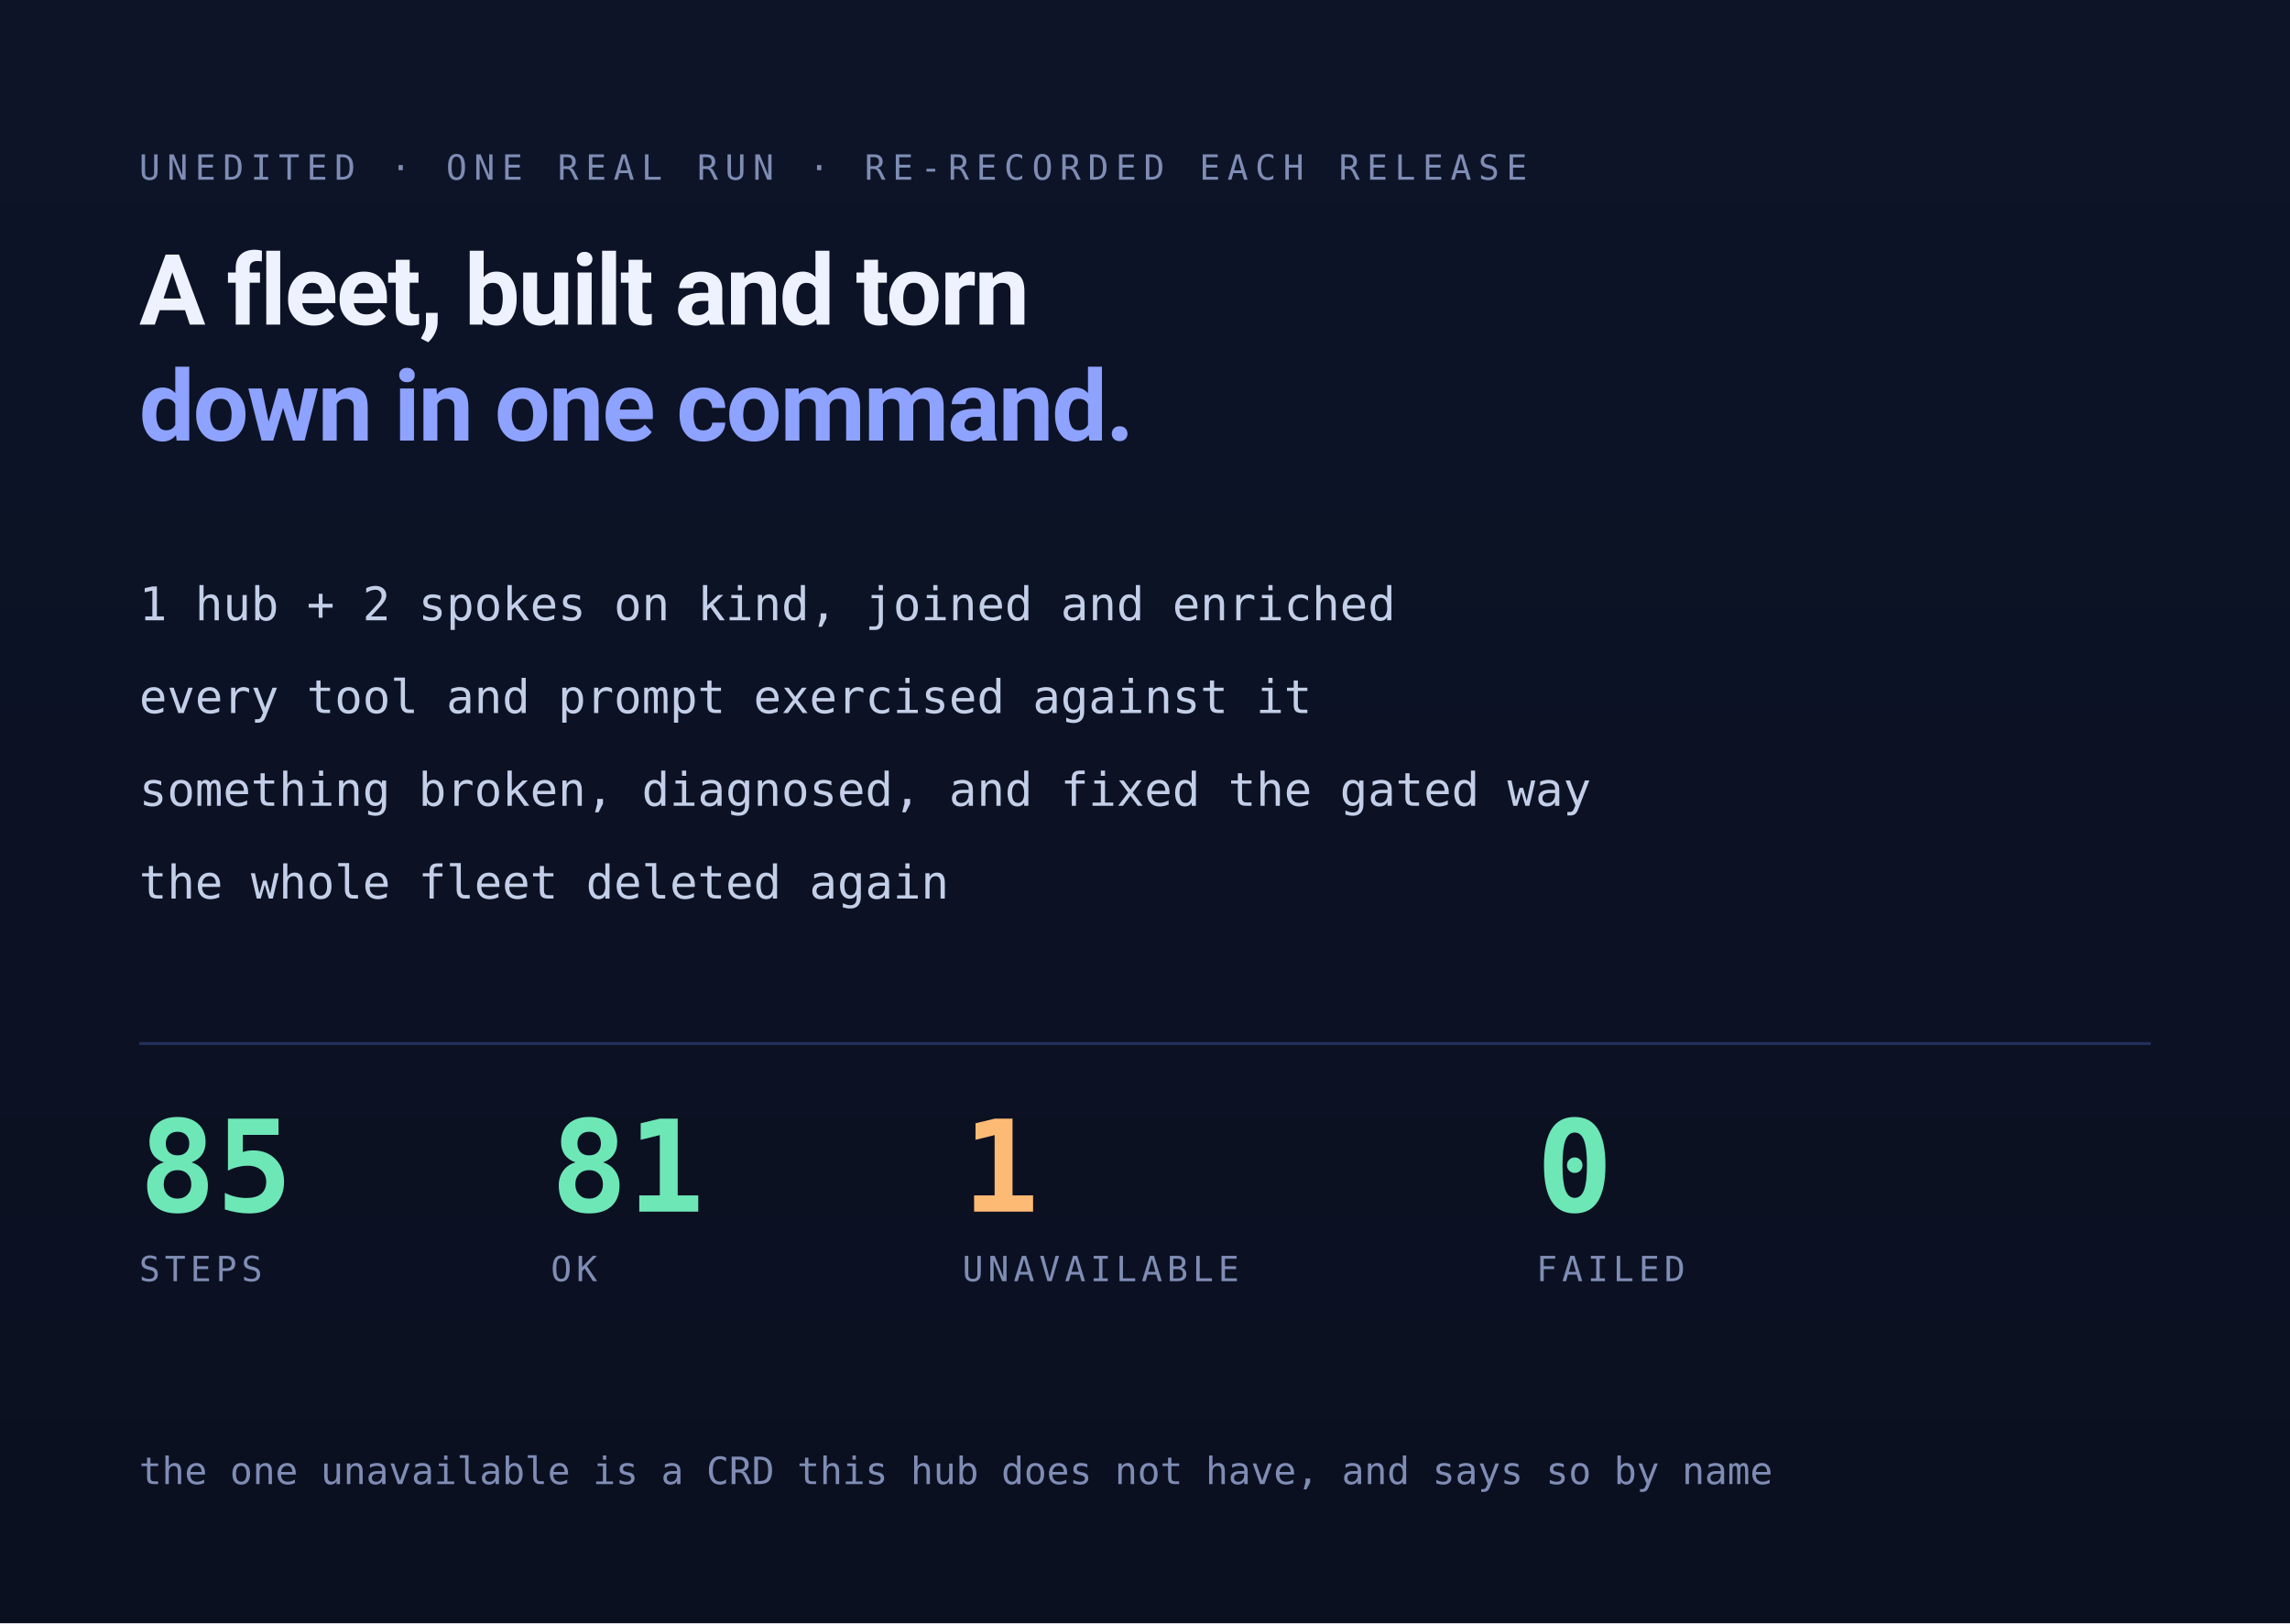
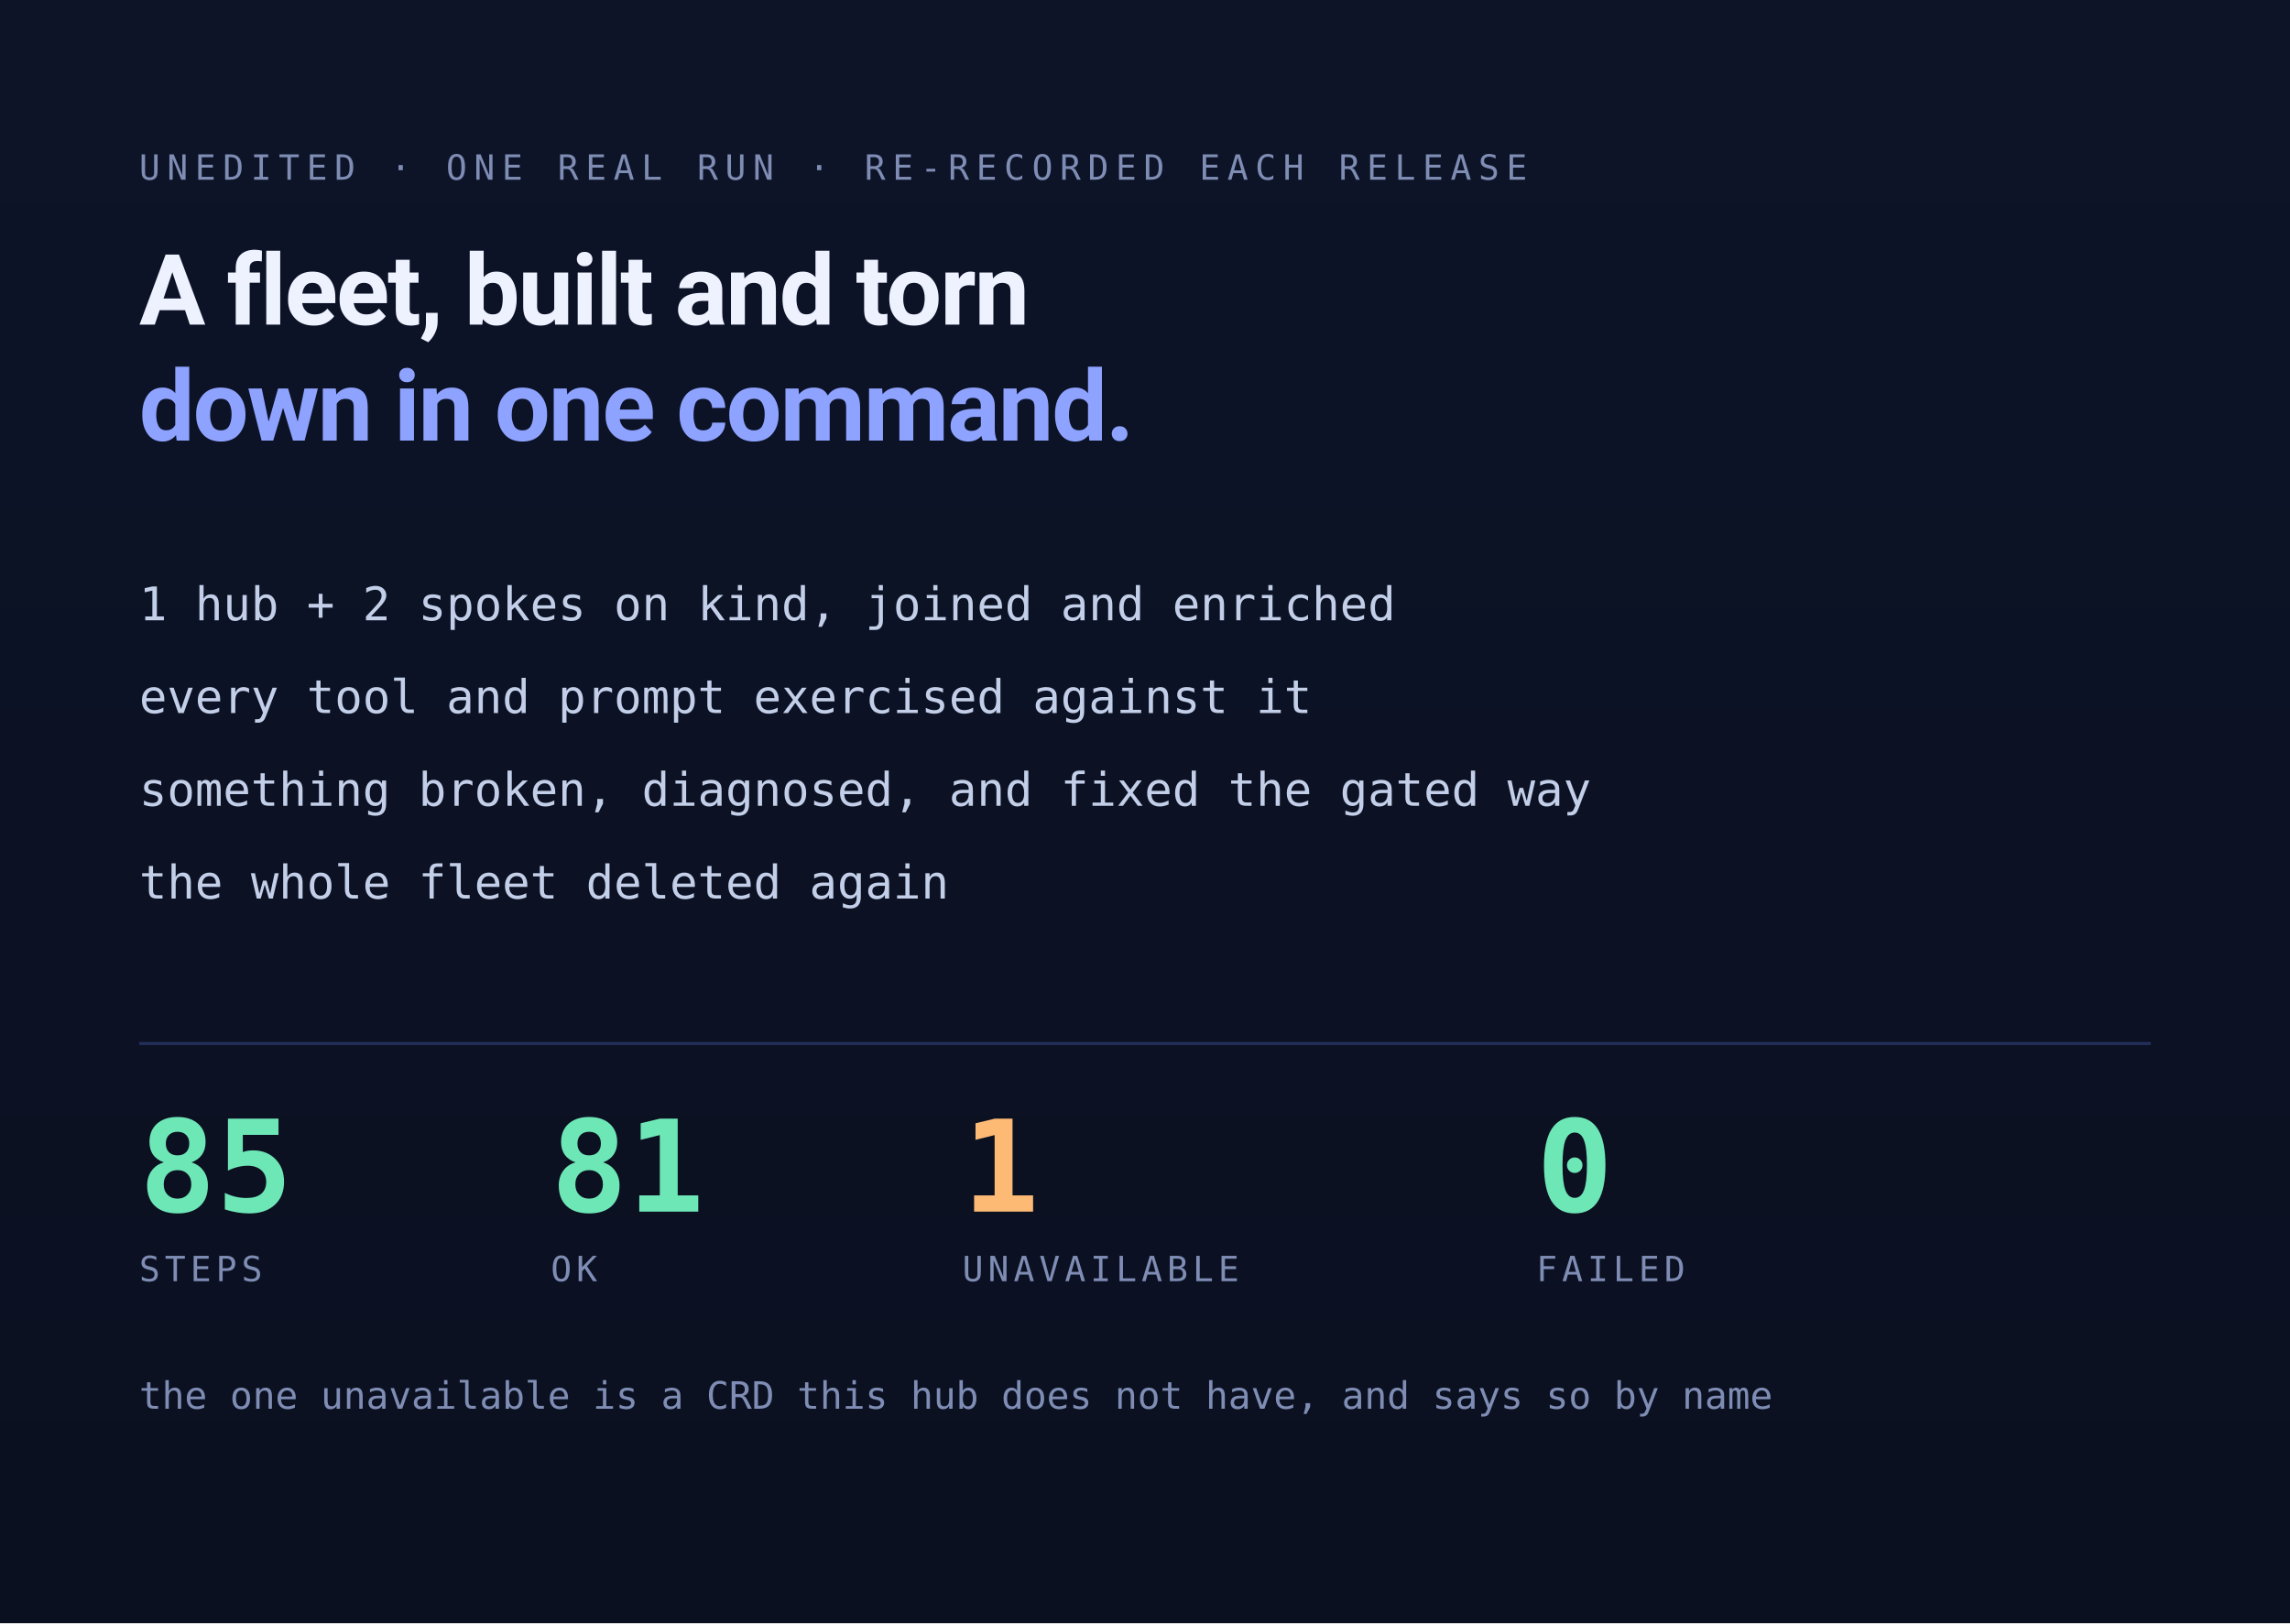
<svg xmlns="http://www.w3.org/2000/svg" viewBox="0 0 790 560" width="790" height="560" role="img" aria-label="A real, unedited end-to-end run: a fleet is built on kind, every tool and prompt is exercised, something is broken and fixed, and the fleet is deleted again — 85 steps, 81 ok, 1 unavailable, 0 failed">
  <defs>
    <style>
      .m { font-family: ui-monospace, "SF Mono", "JetBrains Mono", Menlo, Consolas, monospace; }
      .s { font-family: "Inter var", ui-sans-serif, system-ui, -apple-system, "Segoe UI", Roboto, sans-serif; }
    </style>
    <linearGradient id="ground2" x1="0" y1="0" x2="0" y2="1">
      <stop offset="0" stop-color="#0d1428" />
      <stop offset="1" stop-color="#0b1020" />
    </linearGradient>
  </defs>
  <rect width="790" height="560" fill="url(#ground2)" />
  <text class="m" x="48" y="62" fill="#7f8db5" font-size="12" letter-spacing="2.4">
    UNEDITED  ·  ONE REAL RUN  ·  RE-RECORDED EACH RELEASE
  </text>
  <text class="s" x="48" y="112" fill="#eef2ff" font-size="34" font-weight="700" letter-spacing="-0.6">
    A fleet, built and torn
  </text>
  <text class="s" x="48" y="152" fill="#8ea2ff" font-size="34" font-weight="700" letter-spacing="-0.6">
    down in one command.
  </text>
  <text class="m" x="48" y="214" fill="#c3cfe8" font-size="16">1 hub + 2 spokes on kind, joined and enriched</text>
  <text class="m" x="48" y="246" fill="#c3cfe8" font-size="16">every tool and prompt exercised against it</text>
  <text class="m" x="48" y="278" fill="#c3cfe8" font-size="16">something broken, diagnosed, and fixed the gated way</text>
  <text class="m" x="48" y="310" fill="#c3cfe8" font-size="16">the whole fleet deleted again</text>
  <line x1="48" y1="360" x2="742" y2="360" stroke="#24305c" stroke-width="1" />
  <text class="m" x="48" y="418" fill="#6ee7b7" font-size="44" font-weight="700">85</text>
  <text class="m" x="48" y="442" fill="#7f8db5" font-size="12" letter-spacing="1.6">STEPS</text>
  <text class="m" x="190" y="418" fill="#6ee7b7" font-size="44" font-weight="700">81</text>
  <text class="m" x="190" y="442" fill="#7f8db5" font-size="12" letter-spacing="1.6">OK</text>
  <text class="m" x="332" y="418" fill="#fdba74" font-size="44" font-weight="700">1</text>
  <text class="m" x="332" y="442" fill="#7f8db5" font-size="12" letter-spacing="1.6">UNAVAILABLE</text>
  <text class="m" x="530" y="418" fill="#6ee7b7" font-size="44" font-weight="700">0</text>
  <text class="m" x="530" y="442" fill="#7f8db5" font-size="12" letter-spacing="1.6">FAILED</text>
-   <text class="m" x="48" y="512" fill="#7f8db5" font-size="13">
+   <text class="m" x="48" y="486" fill="#7f8db5" font-size="13">
    the one unavailable is a CRD this hub does not have, and says so by name
  </text>
</svg>
